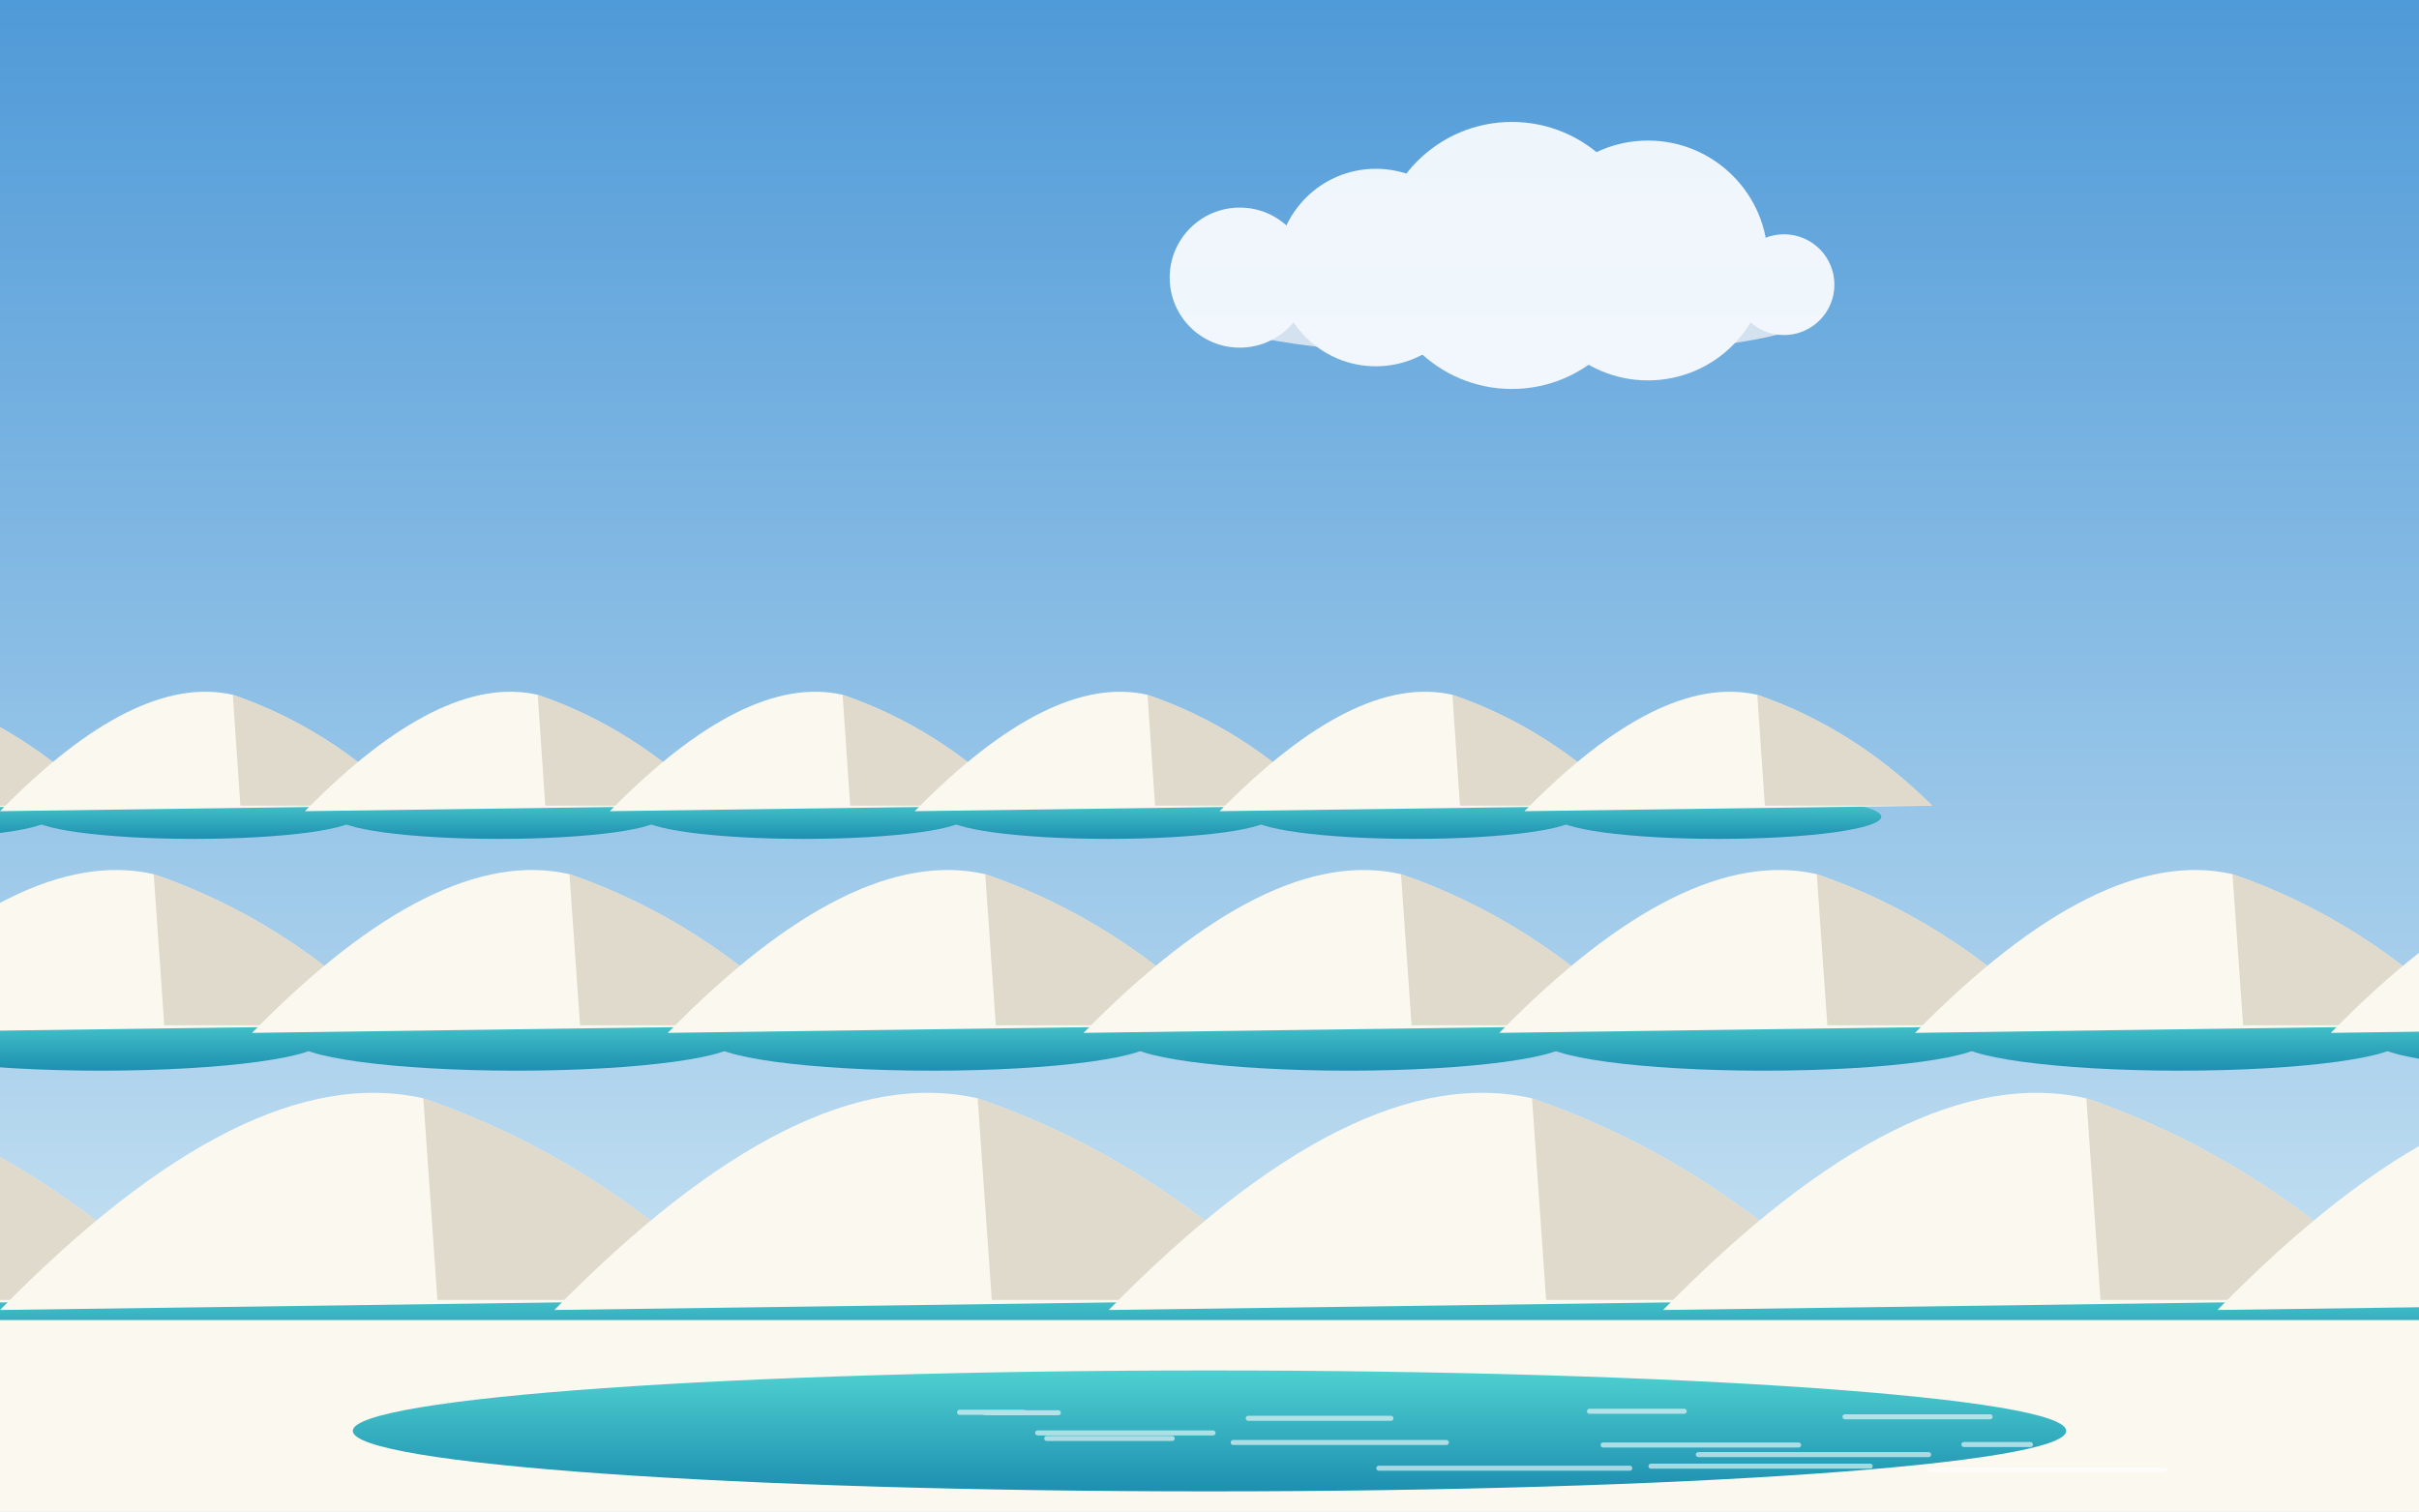
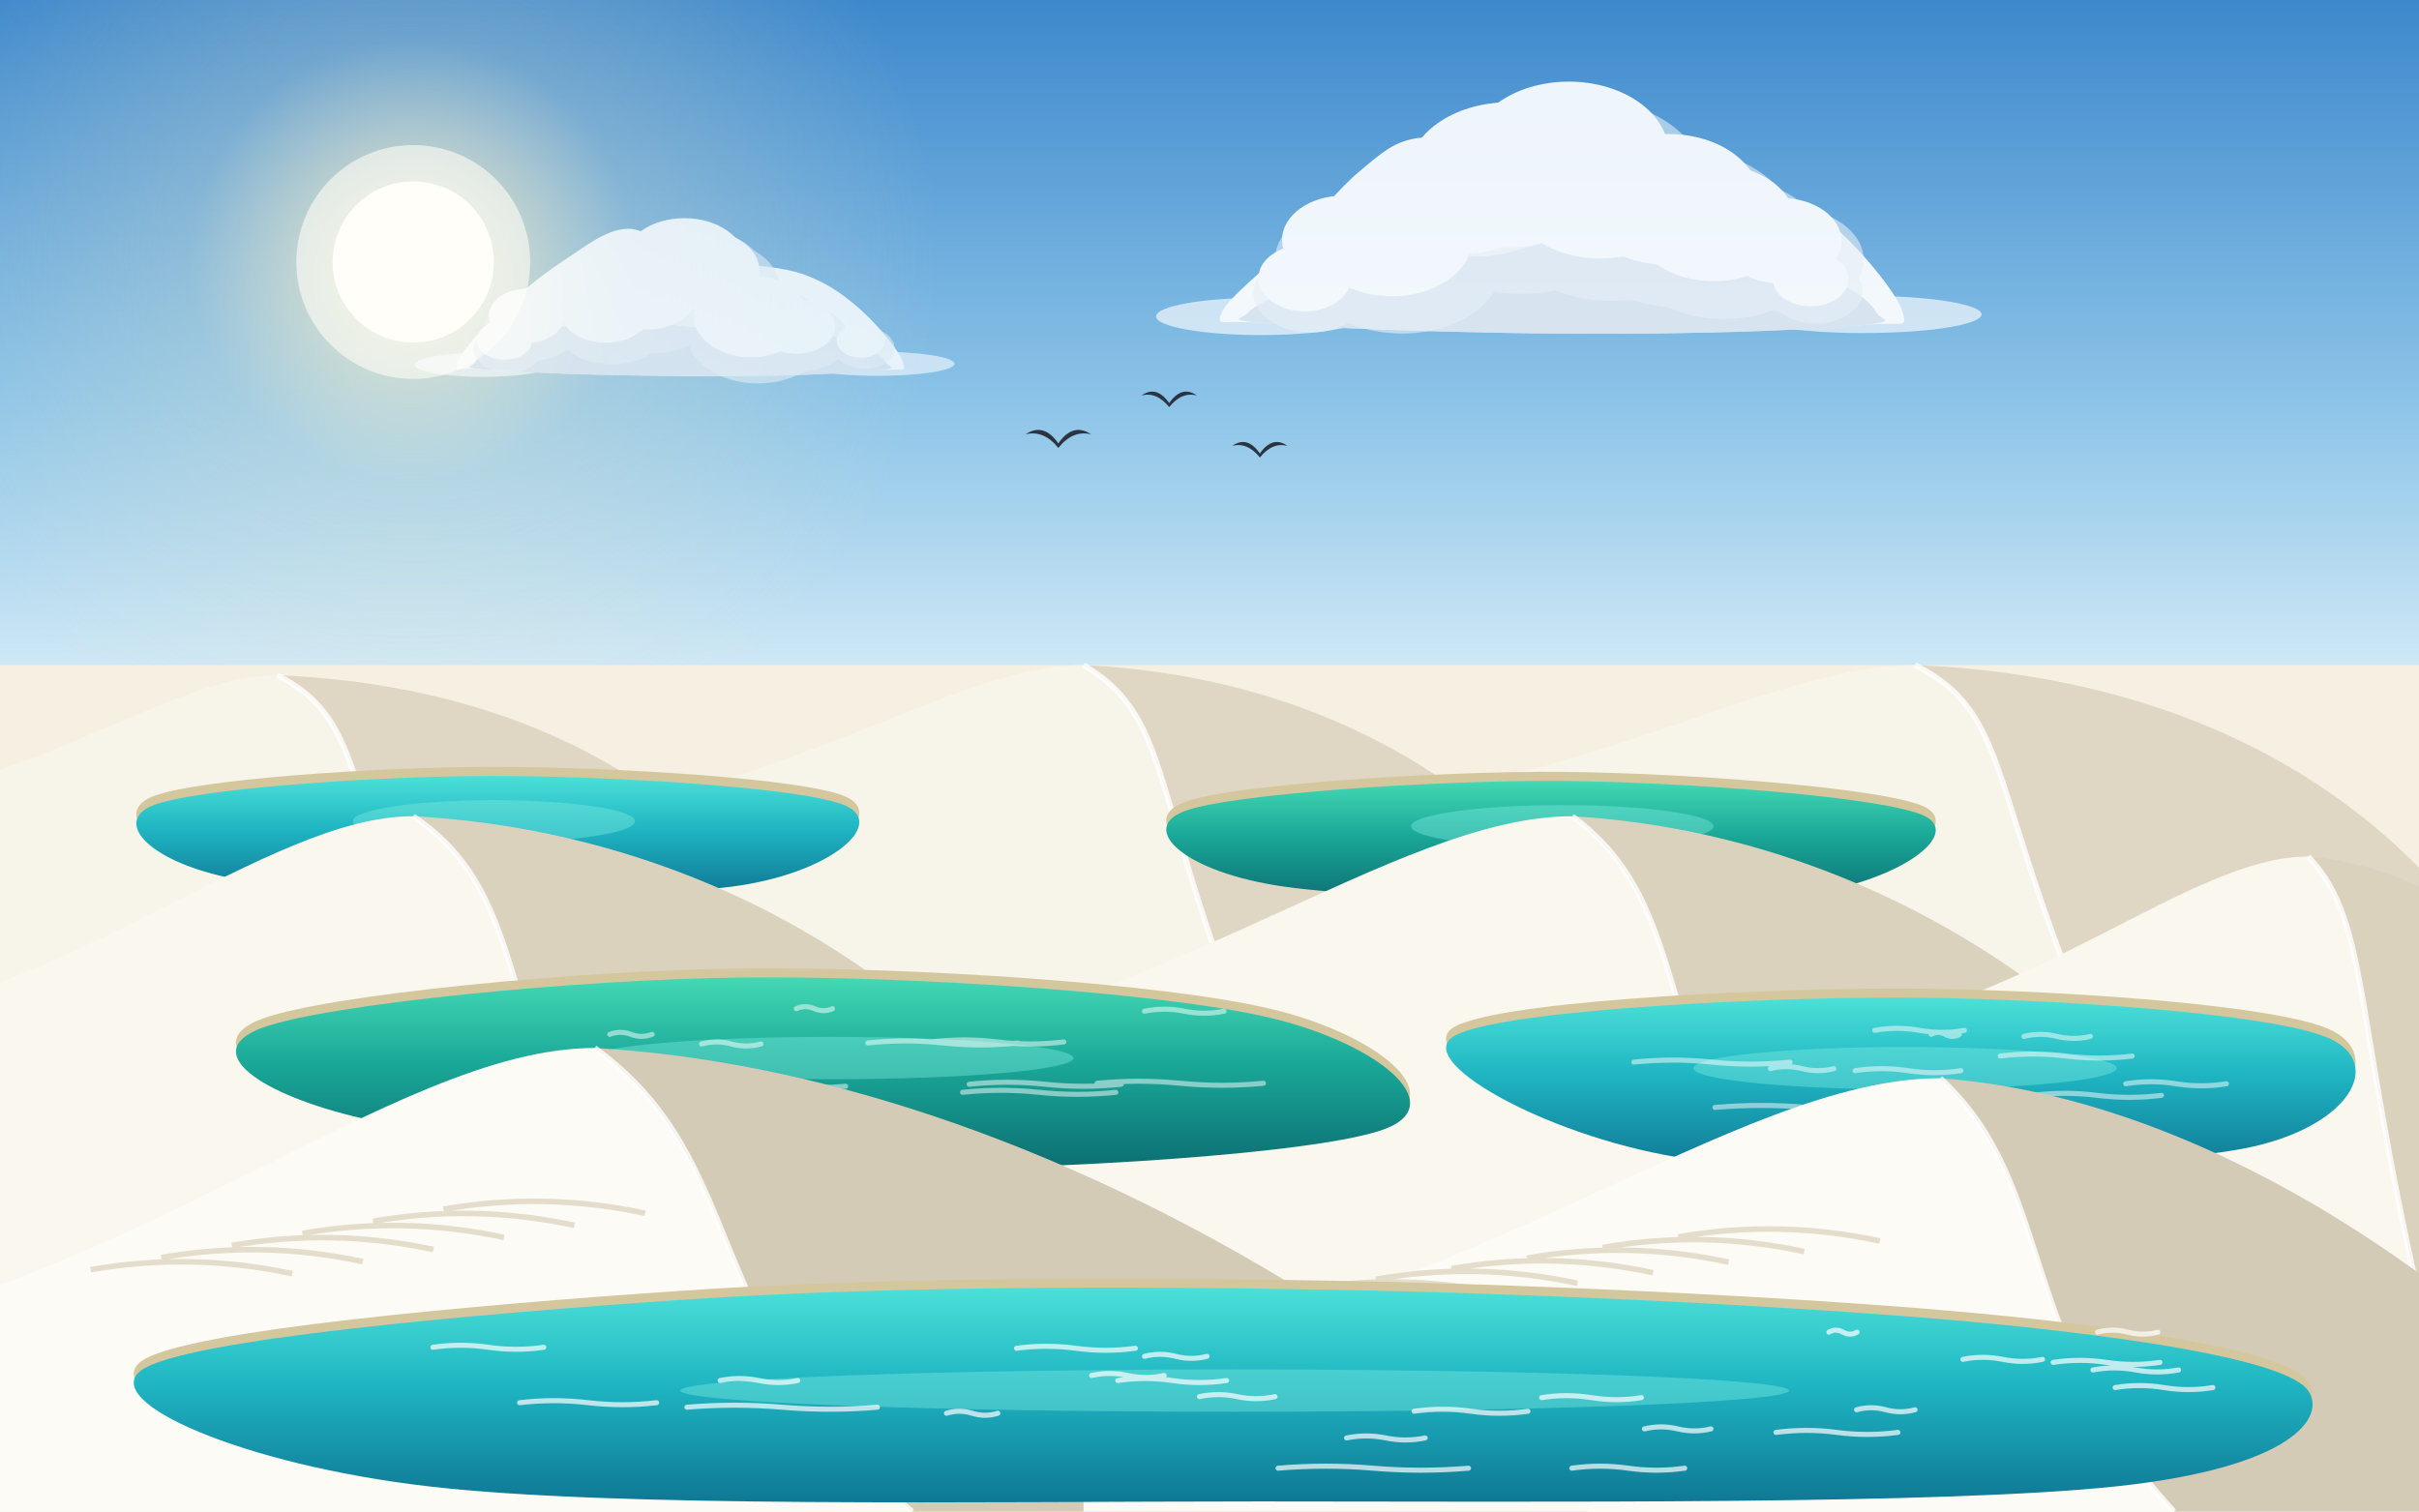
<svg xmlns="http://www.w3.org/2000/svg" class="nature-ill" viewBox="0 0 480 300" role="img" aria-label="White sand dunes with turquoise rain lagoons">
  <defs>
    <filter id="nt-lencois-mist" x="-50%" y="-50%" width="200%" height="200%">
      <feGaussianBlur stdDeviation="7" />
    </filter>
+     <filter id="nt-lencois-soft" x="-50%" y="-50%" width="200%" height="200%">
+       <feGaussianBlur stdDeviation="2.5" />
+     </filter>
    <linearGradient id="nt-lencois-sky" x1="0" y1="0" x2="0" y2="1">
-       <stop offset="0" stop-color="#4f9ad8" />
-       <stop offset="1" stop-color="#d8ecf6" />
+       <stop offset="0" stop-color="#3d88cc" />
+       <stop offset="0.55" stop-color="#8cc4e8" />
+       <stop offset="1" stop-color="#def0f8" />
    </linearGradient>
-     <linearGradient id="nt-lencois-lag" x1="0" y1="0" x2="0" y2="1">
-       <stop offset="0" stop-color="#4fd0d0" />
-       <stop offset="1" stop-color="#1d8fb0" />
+     <radialGradient id="nt-lencois-sun" cx="0.5" cy="0.5" r="0.5">
+       <stop offset="0" stop-color="#fffdf2" stop-opacity="0.98" />
+       <stop offset="0.14" stop-color="#fff1c9" stop-opacity="0.68" />
+       <stop offset="0.42" stop-color="#fff1c9" stop-opacity="0.22" />
+       <stop offset="1" stop-color="#fff1c9" stop-opacity="0" />
+     </radialGradient>
+     <linearGradient id="nt-lencois-lag1" x1="0" y1="0" x2="0" y2="1">
+       <stop offset="0" stop-color="#4ce0d8" />
+       <stop offset="0.45" stop-color="#1fb5c2" />
+       <stop offset="1" stop-color="#0f7894" />
+     </linearGradient>
+     <linearGradient id="nt-lencois-lag2" x1="0" y1="0" x2="0" y2="1">
+       <stop offset="0" stop-color="#44d8b4" />
+       <stop offset="0.45" stop-color="#1aa898" />
+       <stop offset="1" stop-color="#0c6e72" />
    </linearGradient>
  </defs>
-   <rect width="480" height="300" fill="url(#nt-lencois-sky)" />
-   <g opacity="0.9" class="drift" style="animation-delay:-10.8s">
-     <ellipse cx="300" cy="62.4" rx="60" ry="8.4" fill="#dfe7ef" />
+   <rect width="480" height="145" fill="url(#nt-lencois-sky)" />
+   <circle cx="82" cy="52" r="104" fill="url(#nt-lencois-sun)" />
+   <circle cx="82" cy="52" r="23.2" fill="#fffdf5" opacity="0.6" />
+   <circle cx="82" cy="52" r="16" fill="#fffef9" />
+   <g opacity="0.9" class="drift" style="animation-delay:-3.7s">
+     <ellipse cx="250.2" cy="62.8" rx="20.8" ry="3.7" fill="#ffffff" opacity="0.7" />
+     <ellipse cx="369.8" cy="62.4" rx="23.4" ry="3.7" fill="#ffffff" opacity="0.7" />
+     <path d="M242.4,62.1 C243.5,59.2 251.5,53.1 256.5,48 C261.5,42.9 265.4,37.6 269.9,33.9 C274.4,30.1 276.7,28.1 281.3,27.4 C285.9,26.7 290.2,31 295.3,29.9 C300.3,28.7 304.4,22.3 309.2,21.3 C314,20.2 317,21.7 322,23.9 C327,26.1 331.7,31 337,33.5 C342.2,36.1 346.1,35.8 351.2,38.1 C356.3,40.3 360.5,41.9 365.3,46.2 C370,50.5 376.8,58.8 377.6,62.1 C378.4,65.4 377.8,63.7 369.8,64.5 C361.8,65.2 348.4,65.9 333.4,66.1 C318.4,66.4 301.6,66.2 286.6,65.8 C271.6,65.4 258.2,64.8 250.2,64.1 C242.2,63.4 241.3,65 242.4,62.1 Z" fill="#ffffff" />
+     <path d="M247.6,62.1 C248.7,60.8 252.5,58.9 256.5,57.2 C260.5,55.4 265.4,53.5 269.9,52.2 C274.4,50.9 276.7,50.2 281.3,49.9 C285.9,49.7 290.2,51.2 295.3,50.8 C300.3,50.4 304.4,48.2 309.2,47.8 C314,47.4 317,48 322,48.7 C327,49.5 331.7,51.2 337,52.1 C342.2,53 346.1,52.9 351.2,53.7 C356.3,54.5 361.5,55 365.3,56.5 C369.1,58 371.6,60.7 372.4,62.1 C373.2,63.5 376.8,63.7 369.8,64.5 C362.8,65.2 348.4,65.9 333.4,66.1 C318.4,66.4 301.6,66.2 286.6,65.8 C271.6,65.4 257.2,64.8 250.2,64.1 C243.2,63.4 246.5,63.3 247.6,62.1 Z" fill="#d4e0ec" opacity="0.7" />
+     <g fill="#f1f5f9" opacity="0.6">
+       <ellipse cx="260.1" cy="58.1" rx="11.4" ry="7.9" />
+       <ellipse cx="268.3" cy="51.5" rx="15.3" ry="10.7" />
+       <ellipse cx="278.2" cy="52.4" rx="19.9" ry="13.8" />
+       <ellipse cx="292.7" cy="44.5" rx="18.2" ry="12.6" />
+       <ellipse cx="301.9" cy="41" rx="24.9" ry="17.3" />
+       <ellipse cx="313.8" cy="36.6" rx="24.6" ry="17.1" />
+       <ellipse cx="319.8" cy="44.1" rx="22.4" ry="15.6" />
+       <ellipse cx="333.4" cy="45.3" rx="22.5" ry="15.7" />
+       <ellipse cx="342.1" cy="49.3" rx="20.1" ry="14" />
+       <ellipse cx="355" cy="51.6" rx="14.8" ry="10.3" />
+       <ellipse cx="360.3" cy="57.7" rx="9.3" ry="6.5" />
+     </g>
    <g fill="#ffffff">
-       <circle cx="246" cy="55.1" r="13.9" />
-       <circle cx="273" cy="53.1" r="19.6" />
-       <circle cx="300" cy="50.7" r="26.5" />
-       <circle cx="327" cy="51.7" r="23.8" />
-       <circle cx="354" cy="56.5" r="10" />
+       <ellipse cx="258.9" cy="55.2" rx="9.2" ry="6.6" />
+       <ellipse cx="266.7" cy="47.6" rx="12.3" ry="8.8" />
+       <ellipse cx="276.2" cy="47.3" rx="16" ry="11.5" />
+       <ellipse cx="290.8" cy="39.9" rx="14.6" ry="10.5" />
+       <ellipse cx="299.4" cy="34.7" rx="20.1" ry="14.4" />
+       <ellipse cx="311.3" cy="30.4" rx="19.8" ry="14.2" />
+       <ellipse cx="317.5" cy="38.4" rx="18" ry="12.9" />
+       <ellipse cx="331.1" cy="39.6" rx="18.1" ry="13" />
+       <ellipse cx="340.1" cy="44.2" rx="16.2" ry="11.6" />
+       <ellipse cx="353.5" cy="47.8" rx="11.9" ry="8.5" />
+       <ellipse cx="359.3" cy="55.4" rx="7.5" ry="5.4" />
    </g>
  </g>
-   <ellipse cx="-22" cy="162.1" rx="32.3" ry="4.4" fill="url(#nt-lencois-lag)" />
-   <path d="M-60.5,161 Q-33.6,133.5 -14.3,137.9 Q4.9,144.5 20.4,159.9Z" fill="#fbf8f0" />
-   <path d="M-14.3,137.9 Q4.9,144.5 20.4,159.9 L-12.8,159.9Z" fill="#d8d2c2" opacity="0.8" />
-   <ellipse cx="38.5" cy="162.1" rx="32.3" ry="4.4" fill="url(#nt-lencois-lag)" />
-   <path d="M0,161 Q26.9,133.5 46.2,137.9 Q65.5,144.5 80.9,159.9Z" fill="#fbf8f0" />
-   <path d="M46.2,137.9 Q65.5,144.5 80.9,159.9 L47.7,159.9Z" fill="#d8d2c2" opacity="0.8" />
-   <ellipse cx="99" cy="162.1" rx="32.3" ry="4.4" fill="url(#nt-lencois-lag)" />
-   <path d="M60.5,161 Q87.5,133.5 106.7,137.9 Q126,144.5 141.4,159.9Z" fill="#fbf8f0" />
-   <path d="M106.7,137.9 Q126,144.5 141.4,159.9 L108.2,159.9Z" fill="#d8d2c2" opacity="0.8" />
-   <ellipse cx="159.5" cy="162.1" rx="32.3" ry="4.4" fill="url(#nt-lencois-lag)" />
-   <path d="M121,161 Q148,133.5 167.2,137.9 Q186.5,144.5 201.9,159.9Z" fill="#fbf8f0" />
-   <path d="M167.2,137.9 Q186.5,144.5 201.9,159.9 L168.7,159.9Z" fill="#d8d2c2" opacity="0.8" />
-   <ellipse cx="220" cy="162.1" rx="32.3" ry="4.4" fill="url(#nt-lencois-lag)" />
-   <path d="M181.5,161 Q208.5,133.5 227.7,137.9 Q247,144.5 262.4,159.9Z" fill="#fbf8f0" />
-   <path d="M227.7,137.9 Q247,144.5 262.4,159.9 L229.2,159.9Z" fill="#d8d2c2" opacity="0.8" />
-   <ellipse cx="280.5" cy="162.1" rx="32.3" ry="4.4" fill="url(#nt-lencois-lag)" />
-   <path d="M242,161 Q269,133.5 288.2,137.9 Q307.5,144.5 322.9,159.9Z" fill="#fbf8f0" />
-   <path d="M288.2,137.9 Q307.5,144.5 322.9,159.9 L289.7,159.9Z" fill="#d8d2c2" opacity="0.8" />
-   <ellipse cx="341" cy="162.1" rx="32.3" ry="4.4" fill="url(#nt-lencois-lag)" />
-   <path d="M302.5,161 Q329.4,133.5 348.7,137.9 Q367.9,144.5 383.4,159.9Z" fill="#fbf8f0" />
-   <path d="M348.7,137.9 Q367.9,144.5 383.4,159.9 L350.2,159.9Z" fill="#d8d2c2" opacity="0.8" />
-   <ellipse cx="20" cy="206.5" rx="44.1" ry="6" fill="url(#nt-lencois-lag)" />
-   <path d="M-32.5,205 Q4.2,167.5 30.5,173.5 Q56.8,182.5 77.8,203.5Z" fill="#fbf8f0" />
-   <path d="M30.5,173.5 Q56.8,182.5 77.8,203.5 L32.6,203.5Z" fill="#d8d2c2" opacity="0.8" />
-   <ellipse cx="102.5" cy="206.5" rx="44.1" ry="6" fill="url(#nt-lencois-lag)" />
-   <path d="M50,205 Q86.8,167.5 113,173.5 Q139.2,182.5 160.2,203.5Z" fill="#fbf8f0" />
-   <path d="M113,173.5 Q139.2,182.5 160.2,203.5 L115.1,203.5Z" fill="#d8d2c2" opacity="0.8" />
-   <ellipse cx="185" cy="206.5" rx="44.1" ry="6" fill="url(#nt-lencois-lag)" />
-   <path d="M132.5,205 Q169.2,167.5 195.5,173.5 Q221.8,182.5 242.8,203.5Z" fill="#fbf8f0" />
-   <path d="M195.5,173.5 Q221.8,182.5 242.8,203.5 L197.6,203.5Z" fill="#d8d2c2" opacity="0.8" />
-   <ellipse cx="267.5" cy="206.5" rx="44.1" ry="6" fill="url(#nt-lencois-lag)" />
-   <path d="M215,205 Q251.8,167.5 278,173.5 Q304.2,182.5 325.2,203.5Z" fill="#fbf8f0" />
-   <path d="M278,173.5 Q304.2,182.5 325.2,203.5 L280.1,203.5Z" fill="#d8d2c2" opacity="0.8" />
-   <ellipse cx="350" cy="206.5" rx="44.1" ry="6" fill="url(#nt-lencois-lag)" />
-   <path d="M297.5,205 Q334.2,167.5 360.5,173.5 Q386.8,182.5 407.8,203.5Z" fill="#fbf8f0" />
-   <path d="M360.5,173.5 Q386.8,182.5 407.8,203.5 L362.6,203.5Z" fill="#d8d2c2" opacity="0.8" />
-   <ellipse cx="432.5" cy="206.5" rx="44.1" ry="6" fill="url(#nt-lencois-lag)" />
-   <path d="M380,205 Q416.8,167.5 443,173.5 Q469.2,182.5 490.2,203.5Z" fill="#fbf8f0" />
-   <path d="M443,173.5 Q469.2,182.5 490.2,203.5 L445.1,203.5Z" fill="#d8d2c2" opacity="0.8" />
-   <ellipse cx="515" cy="206.5" rx="44.1" ry="6" fill="url(#nt-lencois-lag)" />
-   <path d="M462.5,205 Q499.2,167.5 525.5,173.5 Q551.8,182.5 572.8,203.5Z" fill="#fbf8f0" />
-   <path d="M525.5,173.5 Q551.8,182.5 572.8,203.5 L527.6,203.5Z" fill="#d8d2c2" opacity="0.8" />
-   <ellipse cx="-40" cy="262" rx="58.8" ry="8" fill="url(#nt-lencois-lag)" />
-   <path d="M-110,260 Q-61,210 -26,218 Q9,230 37,258Z" fill="#fbf8f0" />
-   <path d="M-26,218 Q9,230 37,258 L-23.2,258Z" fill="#d8d2c2" opacity="0.8" />
-   <ellipse cx="70" cy="262" rx="58.8" ry="8" fill="url(#nt-lencois-lag)" />
-   <path d="M0,260 Q49,210 84,218 Q119,230 147,258Z" fill="#fbf8f0" />
-   <path d="M84,218 Q119,230 147,258 L86.8,258Z" fill="#d8d2c2" opacity="0.8" />
-   <ellipse cx="180" cy="262" rx="58.8" ry="8" fill="url(#nt-lencois-lag)" />
-   <path d="M110,260 Q159,210 194,218 Q229,230 257,258Z" fill="#fbf8f0" />
-   <path d="M194,218 Q229,230 257,258 L196.8,258Z" fill="#d8d2c2" opacity="0.8" />
-   <ellipse cx="290" cy="262" rx="58.8" ry="8" fill="url(#nt-lencois-lag)" />
-   <path d="M220,260 Q269,210 304,218 Q339,230 367,258Z" fill="#fbf8f0" />
-   <path d="M304,218 Q339,230 367,258 L306.8,258Z" fill="#d8d2c2" opacity="0.8" />
-   <ellipse cx="400" cy="262" rx="58.8" ry="8" fill="url(#nt-lencois-lag)" />
-   <path d="M330,260 Q379,210 414,218 Q449,230 477,258Z" fill="#fbf8f0" />
-   <path d="M414,218 Q449,230 477,258 L416.8,258Z" fill="#d8d2c2" opacity="0.8" />
-   <ellipse cx="510" cy="262" rx="58.8" ry="8" fill="url(#nt-lencois-lag)" />
-   <path d="M440,260 Q489,210 524,218 Q559,230 587,258Z" fill="#fbf8f0" />
-   <path d="M524,218 Q559,230 587,258 L526.8,258Z" fill="#d8d2c2" opacity="0.8" />
-   <ellipse cx="620" cy="262" rx="58.8" ry="8" fill="url(#nt-lencois-lag)" />
-   <path d="M550,260 Q599,210 634,218 Q669,230 697,258Z" fill="#fbf8f0" />
-   <path d="M634,218 Q669,230 697,258 L636.8,258Z" fill="#d8d2c2" opacity="0.8" />
-   <rect x="0" y="262" width="480" height="38" fill="#fbf8f0" />
-   <ellipse cx="240" cy="284" rx="170" ry="12" fill="url(#nt-lencois-lag)" />
-   <path d="M190.4,280.3 h12.7 M315.4,280.1 h18.8 M195.4,280.4 h14.6 M205.9,284.4 h34.8 M366.1,281.2 h28.8 M273.6,291.4 h49.8 M247.7,281.5 h28.3 M389.7,286.7 h13.2 M337,288.7 h45.7 M382.9,291.7 h46.6 M207.7,285.5 h24.9 M318.1,286.8 h38.8 M244.7,286.3 h42.3 M327.6,291 h43.5" stroke="#ffffff" stroke-width="1" opacity="0.6" stroke-linecap="round" class="shimmer" />
+   <g opacity="0.8" class="drift" style="animation-delay:-8.6s">
+     <ellipse cx="95.9" cy="72.4" rx="13.6" ry="2.4" fill="#ffffff" opacity="0.7" />
+     <ellipse cx="174.1" cy="72.2" rx="15.3" ry="2.4" fill="#ffffff" opacity="0.7" />
+     <path d="M90.8,72 C91.3,70 95,66 98.8,62.3 C102.5,58.7 107,54.9 111.6,51.9 C116.3,48.8 120.3,45.5 124.6,45.4 C128.9,45.3 131.5,50.1 135.3,51.3 C139.1,52.5 141.2,51.7 145.6,52.2 C150,52.8 155,52.9 159.6,54.5 C164.1,56.2 167.2,58.3 170.7,61.4 C174.3,64.6 178.6,69.8 179.2,72 C179.8,74.2 179.3,73 174.1,73.5 C168.9,74 160.1,74.5 150.3,74.6 C140.5,74.8 129.5,74.6 119.7,74.4 C109.9,74.2 101.1,73.7 95.9,73.3 C90.7,72.9 90.3,74 90.8,72 Z" fill="#ffffff" />
+     <path d="M94.2,72 C94.7,71.1 95.6,69.9 98.8,68.6 C101.9,67.3 107,66 111.6,64.9 C116.3,63.9 120.3,62.7 124.6,62.7 C128.9,62.6 131.5,64.3 135.3,64.7 C139.1,65.2 141.2,64.9 145.6,65.1 C150,65.3 155,65.3 159.6,65.9 C164.1,66.5 167.8,67.2 170.7,68.3 C173.7,69.4 175.2,71 175.8,72 C176.4,72.9 178.7,73 174.1,73.5 C169.5,74 160.1,74.5 150.3,74.6 C140.5,74.8 129.5,74.6 119.7,74.4 C109.9,74.2 100.5,73.7 95.9,73.3 C91.3,72.9 93.7,72.8 94.2,72 Z" fill="#d4e0ec" opacity="0.7" />
+     <g fill="#f1f5f9" opacity="0.6">
+       <ellipse cx="100.8" cy="69.3" rx="6.8" ry="4.7" />
+       <ellipse cx="105.5" cy="65.1" rx="9.4" ry="6.5" />
+       <ellipse cx="121.4" cy="64.3" rx="11.6" ry="8" />
+       <ellipse cx="129.7" cy="61.3" rx="12.6" ry="8.8" />
+       <ellipse cx="137.4" cy="55.7" rx="15" ry="10.4" />
+       <ellipse cx="141" cy="57.1" rx="13.7" ry="9.5" />
+       <ellipse cx="150.4" cy="66.4" rx="14" ry="9.7" />
+       <ellipse cx="159" cy="67.2" rx="9.4" ry="6.5" />
+       <ellipse cx="171.5" cy="69.1" rx="6" ry="4.1" />
+     </g>
+     <g fill="#ffffff">
+       <ellipse cx="100.1" cy="67.5" rx="5.5" ry="3.9" />
+       <ellipse cx="104.5" cy="62.7" rx="7.5" ry="5.4" />
+       <ellipse cx="120.2" cy="61.3" rx="9.3" ry="6.7" />
+       <ellipse cx="128.4" cy="58.1" rx="10.1" ry="7.3" />
+       <ellipse cx="135.8" cy="51.9" rx="12.1" ry="8.6" />
+       <ellipse cx="139.7" cy="53.7" rx="11" ry="7.9" />
+       <ellipse cx="149" cy="62.8" rx="11.3" ry="8.1" />
+       <ellipse cx="158.1" cy="64.8" rx="7.6" ry="5.4" />
+       <ellipse cx="170.8" cy="67.6" rx="4.8" ry="3.4" />
+     </g>
+   </g>
+   <rect x="0" y="132" width="480" height="168" fill="#f5f0e2" />
+   <g>
+     <path d="M-30,160 C8.2,155.3 34.6,134 55,134 C74.2,143.9 67,157.9 93.4,220 L-30,220Z" fill="#f7f4ea" />
+     <path d="M55,134 C105.4,136.1 153.4,158.4 175,220 L93.4,220 C67,157.9 74.2,143.9 55,134Z" fill="#dfd7c4" />
+     <path d="M55,134 C74.2,143.9 67,157.9 93.4,220" stroke="#ffffff" stroke-width="1.1" fill="none" opacity="0.8" />
+   </g>
+   <g>
+     <path d="M110,162 C157.2,156.6 189.8,132 215,132 C234.2,143.4 227,159.6 253.4,220 L110,220Z" fill="#f7f4ea" />
+     <path d="M215,132 C265.4,134.4 313.4,160.2 335,220 L253.4,220 C227,159.6 234.2,143.4 215,132Z" fill="#dfd7c4" />
+     <path d="M215,132 C234.2,143.4 227,159.6 253.4,220" stroke="#ffffff" stroke-width="1.1" fill="none" opacity="0.8" />
+   </g>
+   <g>
+     <path d="M265,160 C316.8,155 352.4,132 380,132 C400.8,142.6 393,157.8 421.6,220 L265,220Z" fill="#f7f4ea" />
+     <path d="M380,132 C434.6,134.2 486.6,158.3 510,220 L421.6,220 C393,157.8 400.8,142.6 380,132Z" fill="#dfd7c4" />
+     <path d="M380,132 C400.8,142.6 393,157.8 421.6,220" stroke="#ffffff" stroke-width="1.1" fill="none" opacity="0.8" />
+   </g>
+   <g>
+     <path d="M30,158.2 C38,154.7 75,152.2 98,152.2 C121,152.2 160.2,154.5 168,158.2 C175.8,161.9 164.7,171.7 145,174.2 C125.3,176.7 69.2,175.9 50,173.2 C30.8,170.5 22,161.7 30,158.2 Z" fill="#d4c79e" />
+     <path d="M30,160 C38,156.5 75,154 98,154 C121,154 160.2,156.3 168,160 C175.8,163.7 164.7,173.5 145,176 C125.3,178.5 69.2,177.7 50,175 C30.8,172.3 22,163.5 30,160 Z" fill="url(#nt-lencois-lag1)" />
+     <ellipse cx="98" cy="163" rx="28" ry="4.2" fill="#80ede2" opacity="0.4" />
+   </g>
+   <g>
+     <path d="M235,159.2 C244.2,155.7 285.5,153 310,153.2 C334.5,153.4 374.5,156.4 382,160.2 C389.5,164 376.2,173.9 355,176.2 C333.8,178.5 275,177 255,174.2 C235,171.4 225.8,162.7 235,159.2 Z" fill="#d4c79e" />
+     <path d="M235,161 C244.2,157.5 285.5,154.8 310,155 C334.5,155.2 374.5,158.2 382,162 C389.5,165.8 376.2,175.7 355,178 C333.8,180.3 275,178.8 255,176 C235,173.2 225.8,164.5 235,161 Z" fill="url(#nt-lencois-lag2)" />
+     <ellipse cx="310" cy="164" rx="30" ry="4.2" fill="#80ede2" opacity="0.4" />
+   </g>
+   <g>
+     <path d="M-40,206 C14.9,198.1 52.7,162 82,162 C106.5,178.7 97.3,202.5 131,275 L-40,275Z" fill="#faf7ef" />
+     <path d="M82,162 C146.3,165.5 207.5,203.4 235,275 L131,275 C97.3,202.5 106.5,178.7 82,162Z" fill="#dbd2be" />
+     <path d="M82,162 C106.5,178.7 97.3,202.5 131,275" stroke="#ffffff" stroke-width="1.1" fill="none" opacity="0.8" />
+   </g>
+   <g>
+     <path d="M165,210 C231.2,201.4 276.7,162 312,162 C336.5,180.2 327.3,206.2 361,275 L165,275Z" fill="#faf7ef" />
+     <path d="M312,162 C376.3,165.8 437.5,207.1 465,275 L361,275 C327.3,206.2 336.5,180.2 312,162Z" fill="#dbd2be" />
+     <path d="M312,162 C336.5,180.2 327.3,206.2 361,275" stroke="#ffffff" stroke-width="1.1" fill="none" opacity="0.8" />
+   </g>
+   <g>
+     <path d="M360,206 C404.1,199.5 434.5,170 458,170 C471.1,183.7 466.2,203.1 484.2,275 L360,275Z" fill="#faf7ef" />
+     <path d="M458,170 C492.4,172.9 525.2,203.8 540,275 L484.2,275 C466.2,203.1 471.1,183.7 458,170Z" fill="#dbd2be" />
+     <path d="M458,170 C471.1,183.7 466.2,203.1 484.2,275" stroke="#ffffff" stroke-width="1.1" fill="none" opacity="0.8" />
+   </g>
+   <g>
+     <path d="M52,202.2 C64.7,197.5 114.7,192.5 148,192.2 C181.3,191.9 230.8,195.2 252,200.2 C273.2,205.2 287.8,217.2 275,222.2 C262.2,227.2 208.8,230.5 175,230.2 C141.2,229.9 92.5,224.9 72,220.2 C51.5,215.5 39.3,206.9 52,202.2 Z" fill="#d4c79e" />
+     <path d="M52,204 C64.7,199.3 114.7,194.3 148,194 C181.3,193.7 230.8,197 252,202 C273.2,207 287.8,219 275,224 C262.2,229 208.8,232.3 175,232 C141.2,231.7 92.5,226.7 72,222 C51.5,217.3 39.3,208.7 52,204 Z" fill="url(#nt-lencois-lag2)" />
+     <ellipse cx="165" cy="210" rx="48" ry="4.2" fill="#80ede2" opacity="0.4" />
+   </g>
+   <path d="M126.9,217.2 q7.3,-0.8 14.6,0 t14.6,0 M191,216.8 q7.6,-0.8 15.2,0 t15.2,0 M158,200.2 q1.8,-0.8 3.6,0 t3.6,0 M192.3,215.2 q7.6,-0.8 15.1,0 t15.1,0 M92.6,214.9 q9.8,-0.8 19.6,0 t19.6,0 M217.7,215 q8.2,-0.8 16.5,0 t16.5,0 M139.2,207.2 q3,-0.8 5.9,0 t5.9,0 M184.7,206.8 q6.6,-0.8 13.2,0 t13.2,0 M121,205.3 q2.1,-0.8 4.2,0 t4.2,0 M128.4,215.6 q9.8,-0.8 19.7,0 t19.7,0 M227.1,200.7 q4,-0.8 7.9,0 t7.9,0 M172.2,207 q7.5,-0.8 14.9,0 t14.9,0" stroke="#ffffff" stroke-width="1" fill="none" opacity="0.5" stroke-linecap="round" class="shimmer" />
+   <g>
+     <path d="M288,204.2 C294.8,198.9 347,196.2 376,196.2 C405,196.2 450.5,199.2 462,204.2 C473.5,209.2 466.2,222.2 445,226.2 C423.8,230.2 361.2,231.9 335,228.2 C308.8,224.5 281.2,209.5 288,204.2 Z" fill="#d4c79e" />
+     <path d="M288,206 C294.8,200.7 347,198 376,198 C405,198 450.5,201 462,206 C473.5,211 466.2,224 445,228 C423.8,232 361.2,233.7 335,230 C308.8,226.3 281.2,211.3 288,206 Z" fill="url(#nt-lencois-lag1)" />
+     <ellipse cx="378" cy="212" rx="42" ry="4.2" fill="#80ede2" opacity="0.4" />
+   </g>
+   <path d="M396.9,209.6 q6.5,-0.8 13.1,0 t13.1,0 M368.1,212.5 q5.3,-0.8 10.5,0 t10.5,0 M372,204.5 q4.4,-0.8 8.9,0 t8.9,0 M351.3,212.1 q3.1,-0.8 6.3,0 t6.3,0 M383.2,205.3 q1.4,-0.8 2.8,0 t2.8,0 M340.3,219.8 q9.2,-0.8 18.4,0 t18.4,0 M401.6,205.7 q3.3,-0.8 6.6,0 t6.6,0 M403.3,217.4 q6.4,-0.8 12.8,0 t12.8,0 M324.2,210.8 q7.8,-0.8 15.5,0 t15.5,0 M421.8,215.1 q5,-0.8 10,0 t10,0" stroke="#ffffff" stroke-width="1" fill="none" opacity="0.5" stroke-linecap="round" class="shimmer" />
+   <g>
+     <path d="M-50,268 C25.6,257.2 77.7,208 118,208 C149.5,230.8 137.7,263.2 181,300 L-50,300Z" fill="#fdfbf5" />
+     <path d="M118,208 C200.7,212.8 279.5,264.4 315,300 L181,300 C137.7,263.2 149.5,230.8 118,208Z" fill="#d4cbb6" />
+     <path d="M118,208 C149.5,230.8 137.7,263.2 181,300" stroke="#ffffff" stroke-width="1.1" fill="none" opacity="0.8" />
+   </g>
+   <g>
+     <path d="M215,270 C291.5,259.9 344.2,214 385,214 C408.2,235.3 399.5,265.5 431.4,300 L215,300Z" fill="#fdfbf5" />
+     <path d="M385,214 C445.9,218.5 503.9,266.6 530,300 L431.4,300 C399.5,265.5 408.2,235.3 385,214Z" fill="#d4cbb6" />
+     <path d="M385,214 C408.2,235.3 399.5,265.5 431.4,300" stroke="#ffffff" stroke-width="1.1" fill="none" opacity="0.8" />
+   </g>
+   <path d="M18,252 q20,-3.5 40,0.8 M32,249.6 q20,-3.5 40,0.8 M46,247.2 q20,-3.5 40,0.8 M60,244.8 q20,-3.5 40,0.8 M74,242.4 q20,-3.5 40,0.8 M88,240 q20,-3.5 40,0.8 M258,256 q20,-3.5 40,0.8 M273,253.9 q20,-3.5 40,0.8 M288,251.8 q20,-3.5 40,0.8 M303,249.7 q20,-3.5 40,0.8 M318,247.6 q20,-3.5 40,0.8 M333,245.5 q20,-3.5 40,0.8" stroke="#dfd6c0" stroke-width="1.1" fill="none" opacity="0.8" />
+   <g>
+     <path d="M28,270.2 C36.3,264 95.5,258.9 135,256.2 C174.5,253.5 221.2,253.4 265,254.2 C308.8,255 365.8,257.9 398,261.2 C430.2,264.5 454.3,268.9 458,274.2 C461.7,279.5 454.7,289.5 420,293.2 C385.3,296.9 305.8,296.2 250,296.2 C194.2,296.2 122,297.5 85,293.2 C48,288.9 19.7,276.4 28,270.2 Z" fill="#d4c79e" />
+     <path d="M28,272 C36.3,265.8 95.5,260.7 135,258 C174.5,255.3 221.2,255.2 265,256 C308.8,256.8 365.8,259.7 398,263 C430.2,266.3 454.3,270.7 458,276 C461.7,281.3 454.7,291.3 420,295 C385.3,298.7 305.8,298 250,298 C194.2,298 122,299.3 85,295 C48,290.7 19.7,278.2 28,272 Z" fill="url(#nt-lencois-lag1)" />
+     <ellipse cx="245" cy="276" rx="110" ry="4.2" fill="#80ede2" opacity="0.4" />
+   </g>
+   <path d="M280.6,280.1 q5.7,-0.8 11.3,0 t11.3,0 M368.4,279.8 q2.9,-0.8 5.8,0 t5.8,0 M326.3,283.6 q3.3,-0.8 6.6,0 t6.6,0 M253.6,291.4 q9.5,-0.8 18.9,0 t18.9,0 M305.9,277.4 q4.9,-0.8 9.9,0 t9.9,0 M415.3,271.9 q4.3,-0.8 8.5,0 t8.5,0 M103.1,278.4 q6.8,-0.8 13.6,0 t13.6,0 M311.9,291.4 q5.6,-0.8 11.2,0 t11.2,0 M142.9,274 q3.8,-0.8 7.7,0 t7.7,0 M389.5,269.8 q3.9,-0.8 7.9,0 t7.9,0 M419.7,275.4 q4.8,-0.8 9.7,0 t9.7,0 M216.6,273 q3.6,-0.8 7.2,0 t7.2,0 M362.9,264.4 q1.4,-0.8 2.8,0 t2.8,0 M352.4,284.3 q6.1,-0.8 12.1,0 t12.1,0 M238,277.2 q3.8,-0.8 7.5,0 t7.5,0 M221.8,274 q5.4,-0.8 10.8,0 t10.8,0 M187.8,280.5 q2.5,-0.8 5.1,0 t5.1,0 M416.2,264.4 q3,-0.8 6,0 t6,0 M201.7,267.6 q5.9,-0.8 11.8,0 t11.8,0 M227.1,269.2 q3.1,-0.8 6.2,0 t6.2,0 M136.3,279.3 q9.4,-0.8 18.9,0 t18.9,0 M407.4,270.4 q5.3,-0.8 10.6,0 t10.6,0 M267.2,285.4 q3.9,-0.8 7.8,0 t7.8,0 M85.9,267.4 q5.5,-0.8 11,0 t11,0" stroke="#ffffff" stroke-width="1" fill="none" opacity="0.7" stroke-linecap="round" class="shimmer" />
+   <g class="drift">
+     <path d="M203.5,86.2 Q207.1,83.8 210,88 Q212.9,83.8 216.5,86.2 Q212.9,85.3 210,88.9 Q207.1,85.3 203.5,86.2Z" fill="#2b3440" />
+     <path d="M226.5,78.5 Q229.5,76.4 232,80 Q234.5,76.4 237.5,78.5 Q234.5,77.7 232,80.8 Q229.5,77.7 226.5,78.5Z" fill="#2b3440" />
+     <path d="M244.5,88.5 Q247.5,86.4 250,90 Q252.5,86.4 255.5,88.5 Q252.5,87.7 250,90.8 Q247.5,87.7 244.5,88.5Z" fill="#2b3440" />
+   </g>
</svg>
